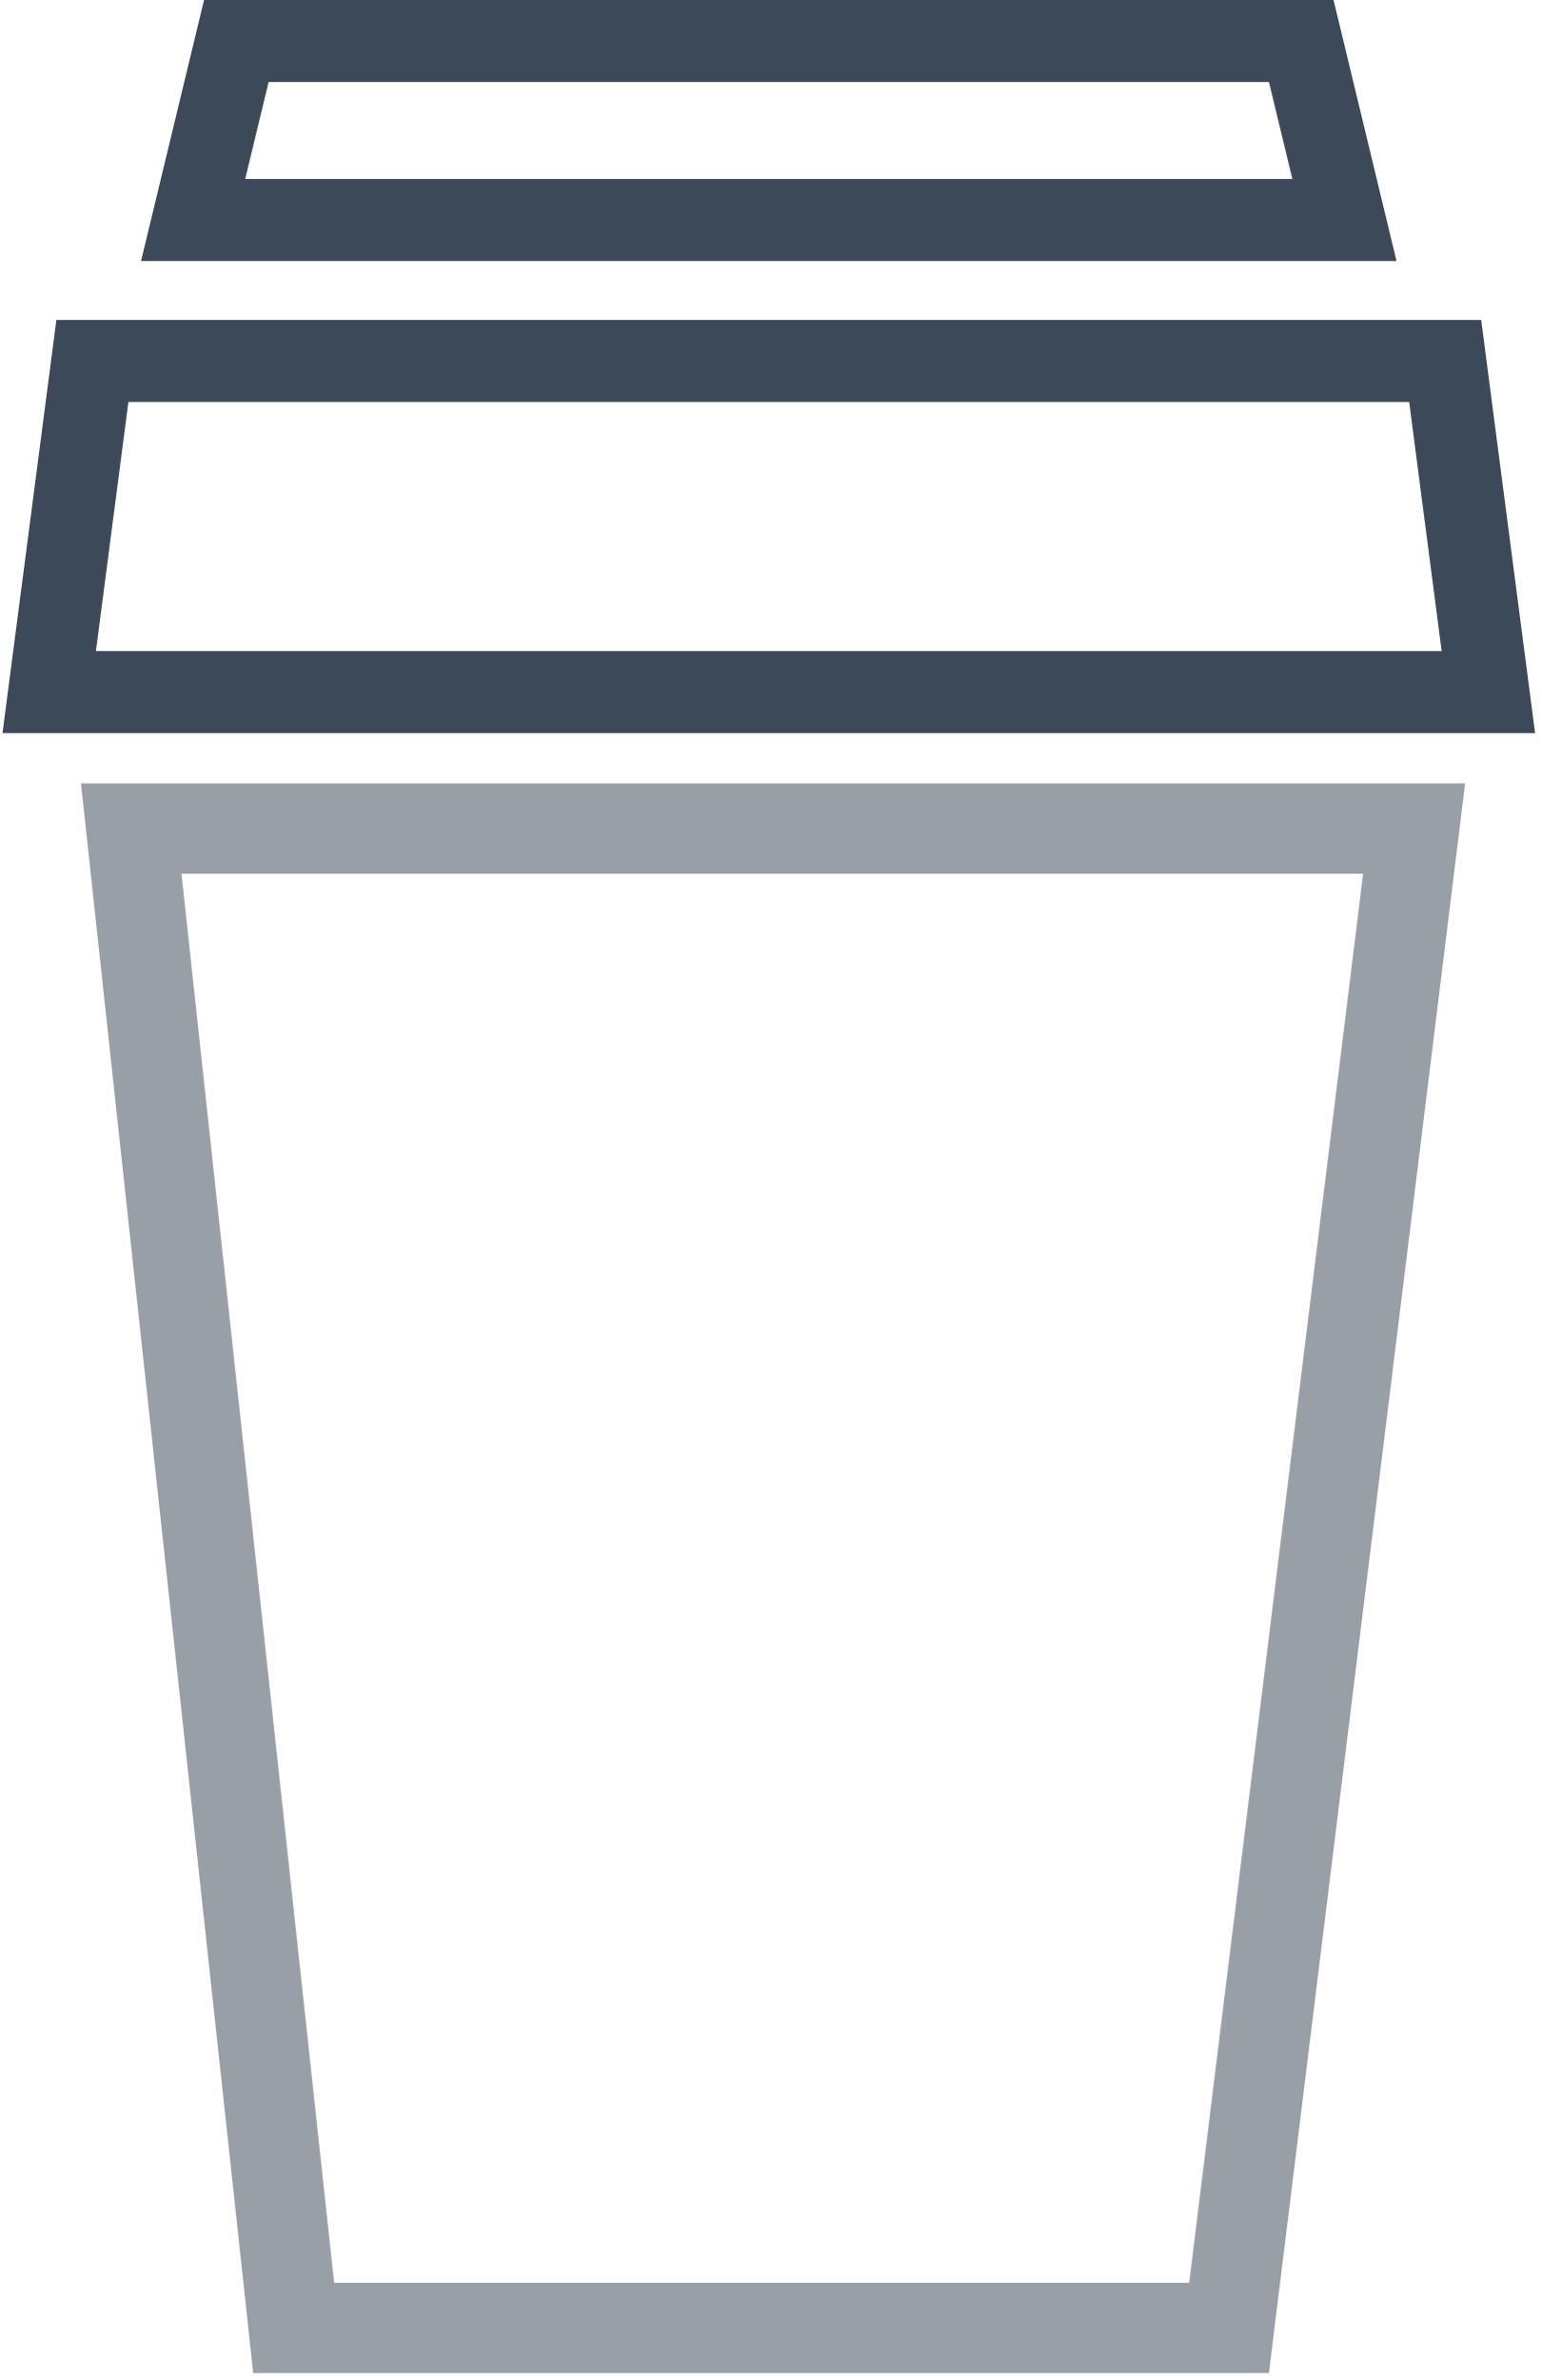
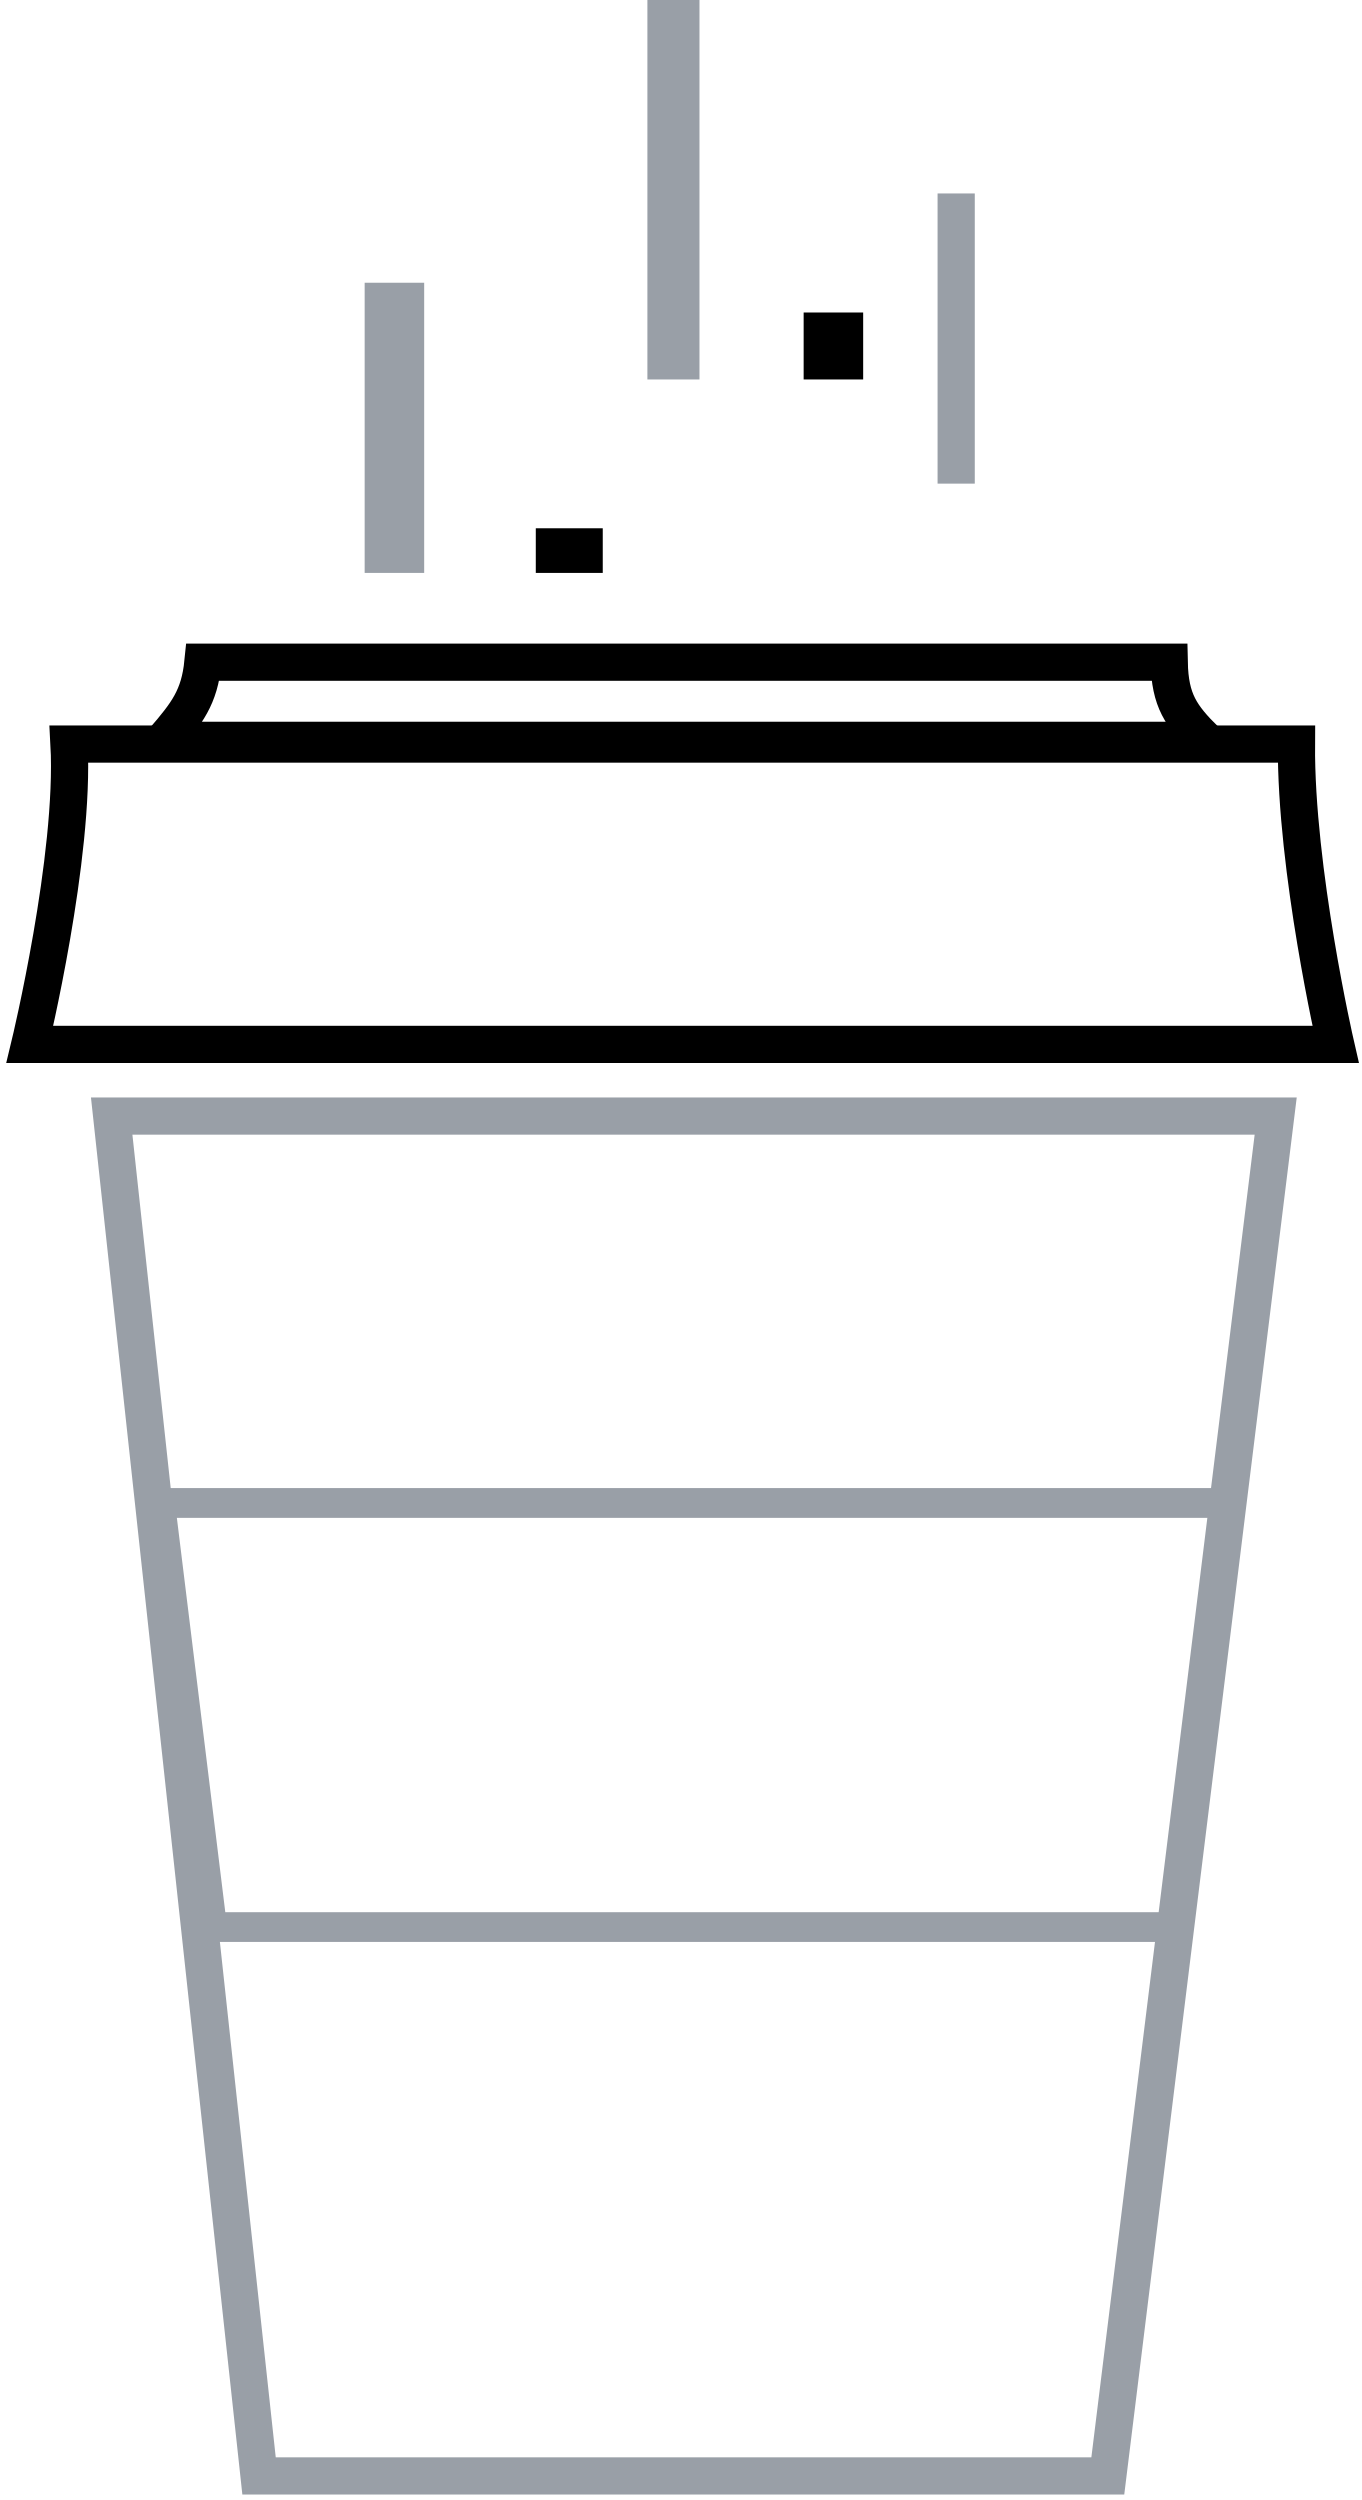
- <svg xmlns="http://www.w3.org/2000/svg" width="188" height="290" viewBox="0 0 188 290" fill="none">
-   <path d="M35.806 283.767L16 101H172.443L149.879 283.767H35.806Z" stroke="#999FA7" stroke-width="11" />
-   <path d="M181.497 84.364H6L11.265 44H176.232L181.497 84.364Z" stroke="#3C4959" stroke-width="10" />
-   <path d="M163.947 26.812H23.55L28.815 5H158.682L163.947 26.812Z" stroke="#3C4959" stroke-width="10" />
+ <svg xmlns="http://www.w3.org/2000/svg" width="183" height="336" viewBox="0 0 183 336" fill="none">
+   <path d="M34.816 332.767L15.01 150H171.453L148.889 332.767H34.816Z" stroke="#999FA7" stroke-width="5" />
+   <path d="M28.51 259L21.51 202H165.01L158.01 259H28.51Z" stroke="#999FA7" stroke-width="4" />
+   <path d="M162.01 99.5H22.01C25.15 95.831 26.8 93.729 27.275 89H157.142C157.246 94.18 158.735 96.225 162.01 99.5Z" stroke="black" stroke-width="5" />
+   <path d="M179.506 140.364H4.01C4.01 140.364 10.1 115.111 9.275 100H174.242C174.12 116.904 179.506 140.364 179.506 140.364Z" stroke="black" stroke-width="5" />
+   <rect x="49.01" y="38" width="8" height="39" fill="#999FA7" />
+   <rect x="87.01" width="7" height="51" fill="#999FA7" />
+   <rect x="126.01" y="26" width="5" height="39" fill="#999FA7" />
+   <rect x="108.01" y="42" width="8" height="9" fill="black" />
+   <rect x="72.01" y="71" width="9" height="6" fill="black" />
</svg>
